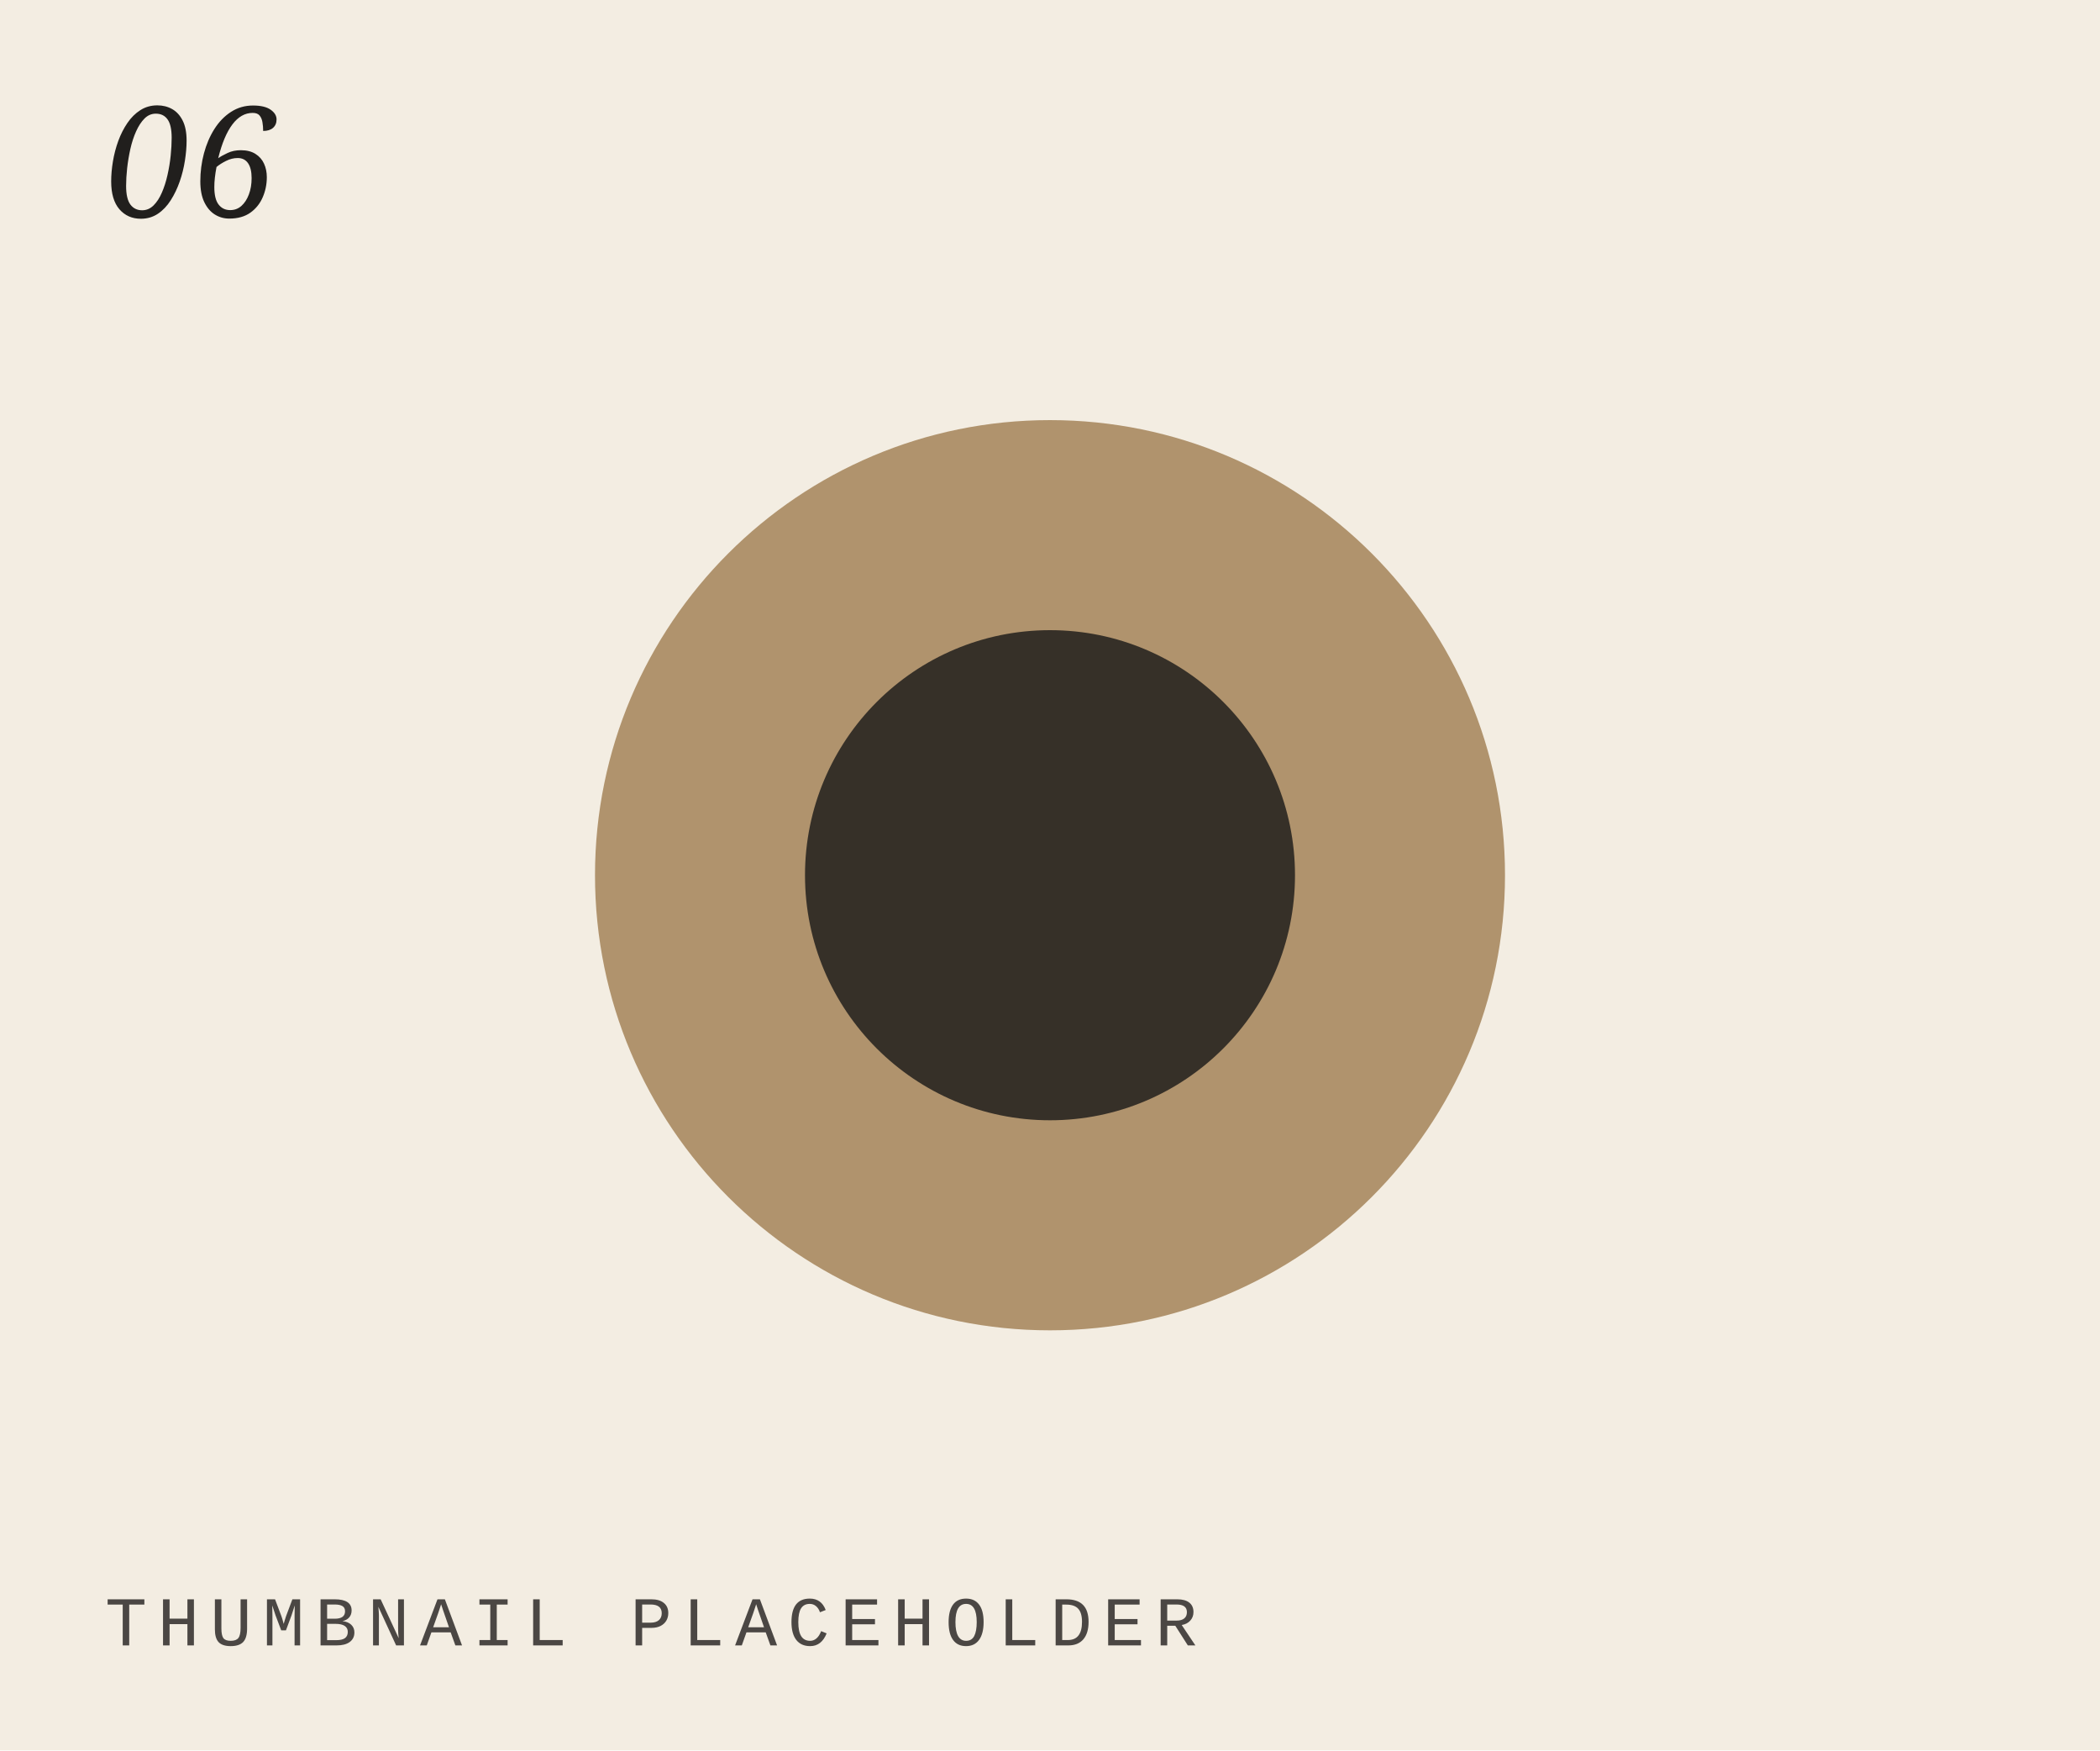
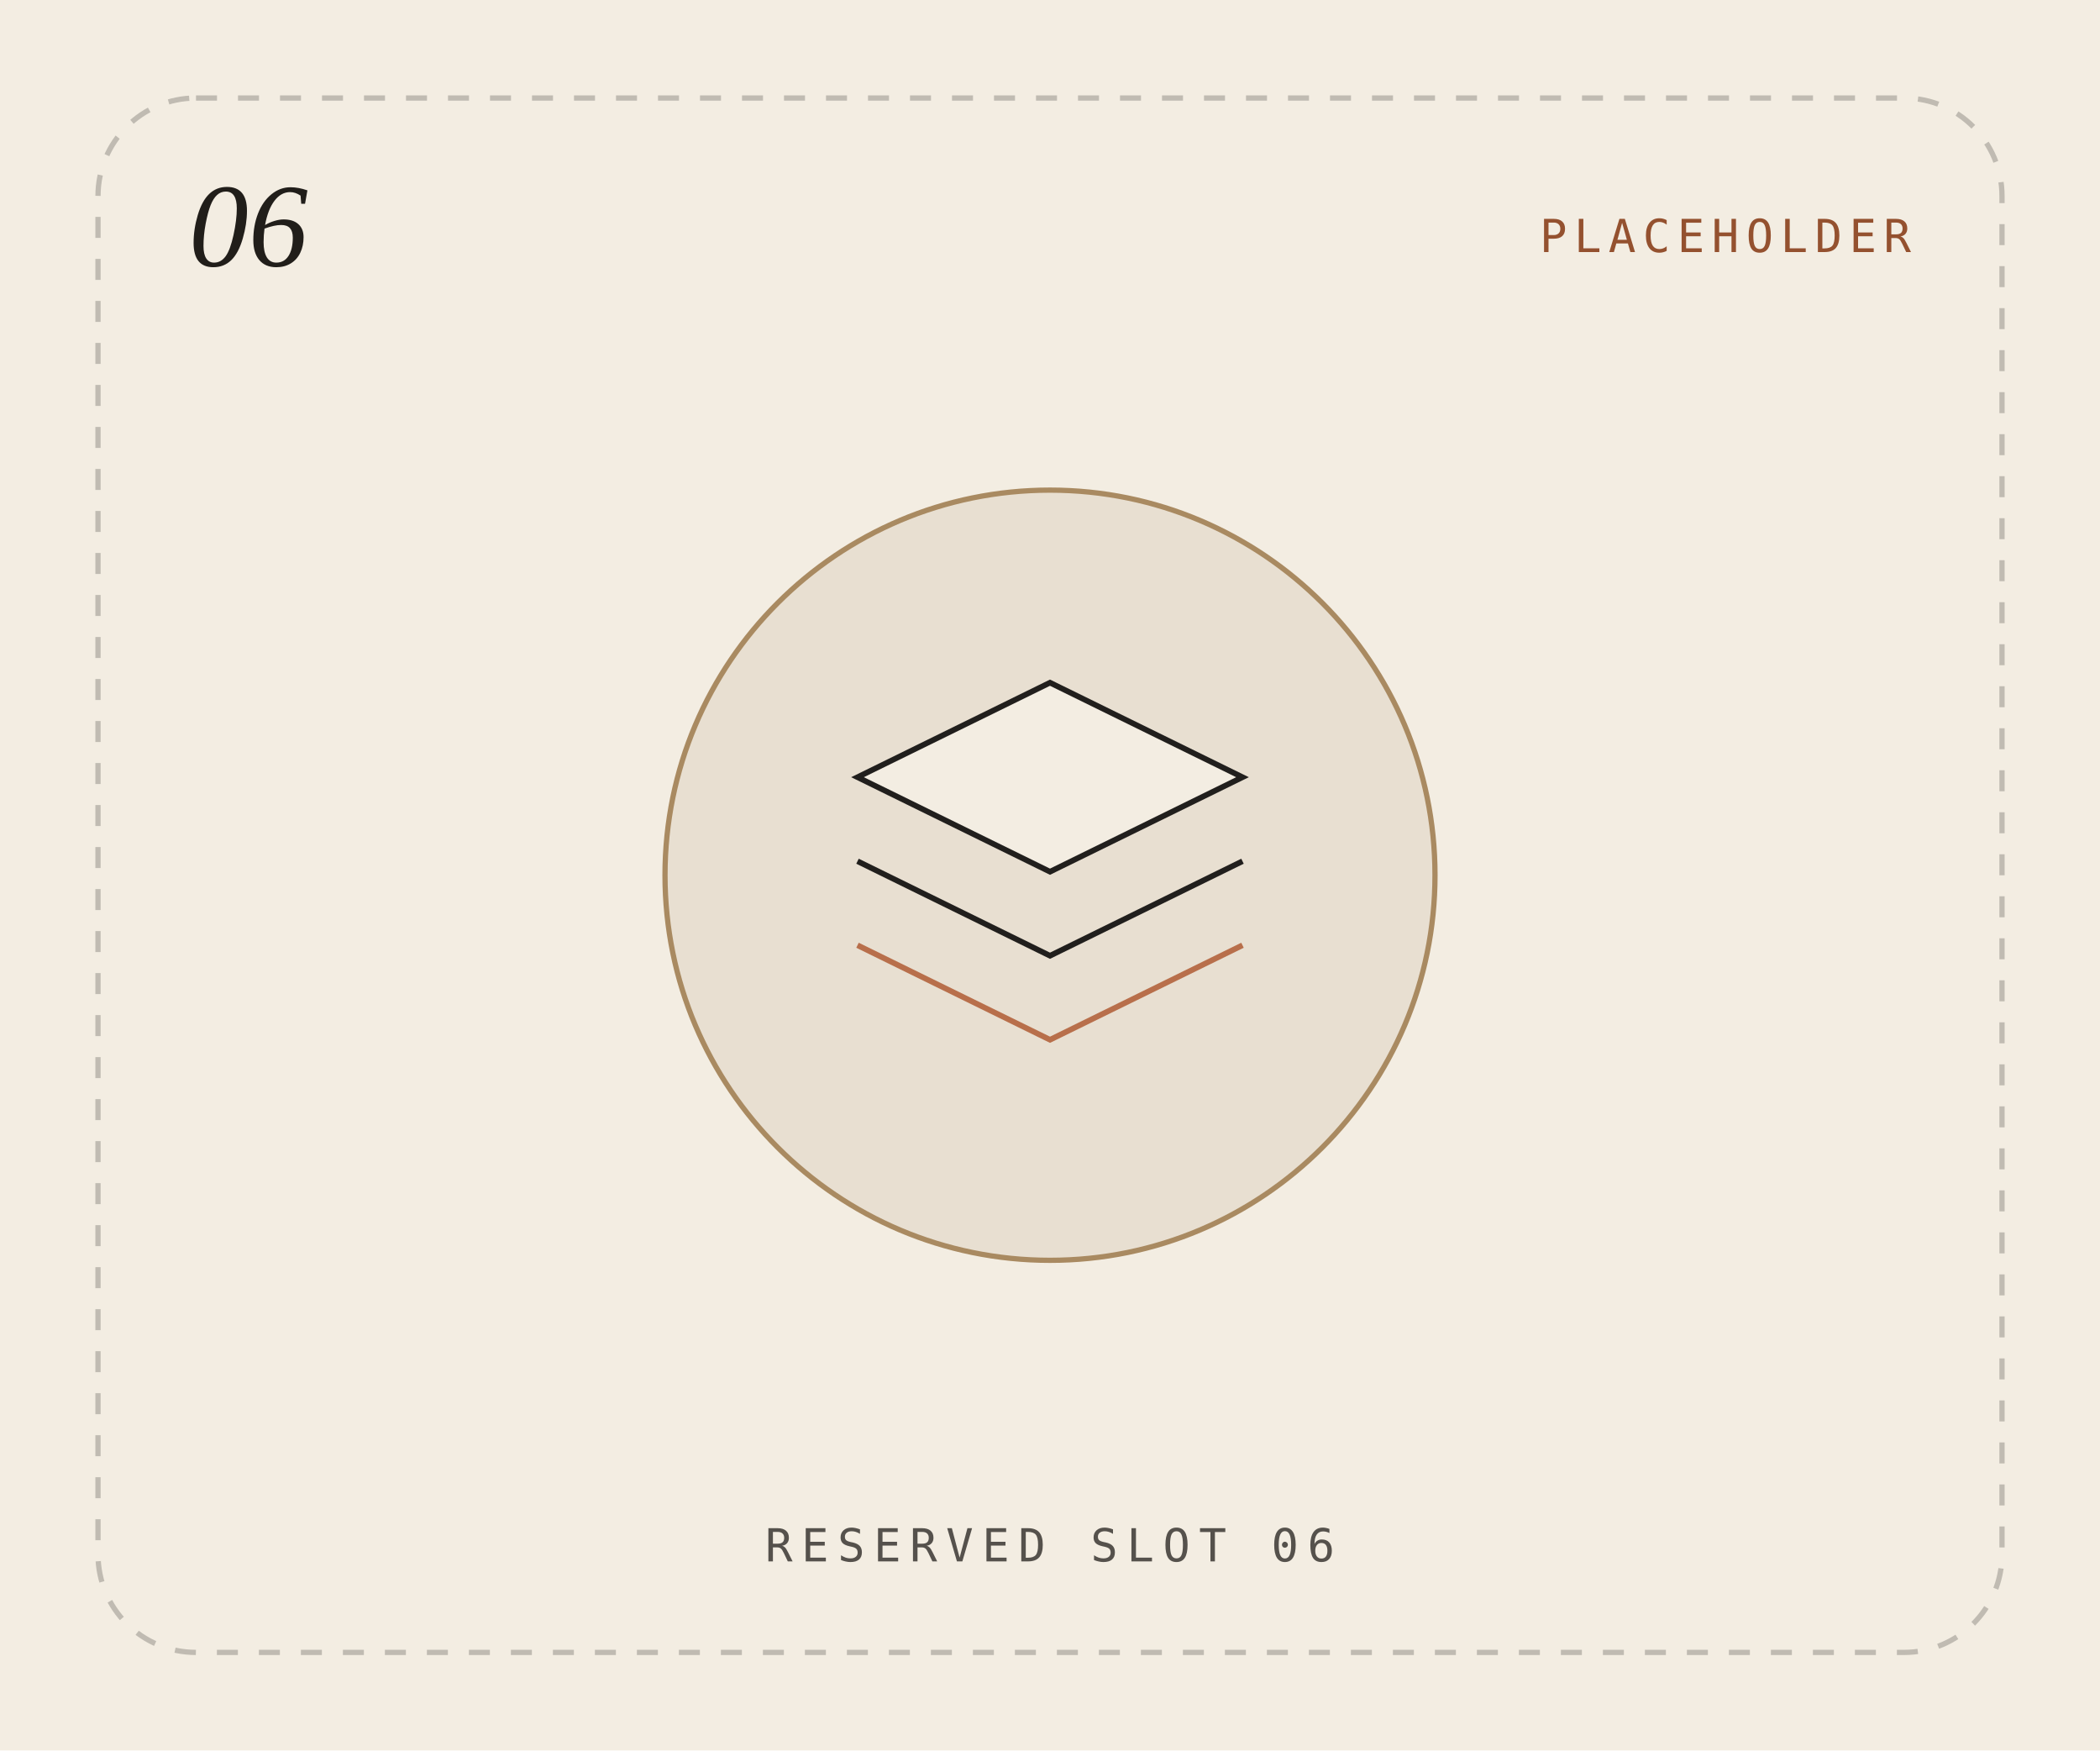
- <svg xmlns="http://www.w3.org/2000/svg" viewBox="0 0 600 500" width="600" height="500" role="img" aria-label="Project thumbnail placeholder 06">
+ <svg xmlns="http://www.w3.org/2000/svg" viewBox="0 0 600 500" width="600" height="500" role="img" aria-label="06 — Project Placeholder 06">
  <rect width="600" height="500" fill="#F3EDE2" />
-   <circle cx="300" cy="250" r="130" fill="#A98A61" fill-opacity=".9" />
-   <circle cx="300" cy="250" r="70" fill="#211F1D" fill-opacity=".85" />
-   <text x="30" y="62" font-family="Georgia,serif" font-size="44" font-style="italic" fill="#211F1D">06</text>
-   <text x="30" y="470" font-family="Courier New,monospace" font-size="20" letter-spacing="3" fill="#211F1D" fill-opacity=".8">THUMBNAIL PLACEHOLDER</text>
+   <rect x="28" y="28" width="544" height="444" rx="28" fill="none" stroke="#211E1A" stroke-opacity="0.24" stroke-dasharray="6 6" stroke-width="1.5" />
+   <circle cx="300" cy="250" r="110" fill="#E8DFD1" stroke="#A98A61" stroke-width="1.5" />
+   <g stroke="#211F1D" stroke-width="1.6" fill="none">
+     <polygon points="300,195 355,222 300,249 245,222" fill="#F3EDE2" />
+     <polyline points="245,246 300,273 355,246" />
+     <polyline points="245,270 300,297 355,270" stroke="#B86F4B" />
+   </g>
+   <text x="54" y="76" font-family="Georgia, 'Times New Roman', serif" font-size="34" font-style="italic" fill="#211E1A">06</text>
+   <text x="546" y="72" text-anchor="end" font-family="Consolas, monospace" font-size="13" letter-spacing="2" fill="#94512F">PLACEHOLDER</text>
+   <text x="300" y="446" text-anchor="middle" font-family="Consolas, monospace" font-size="13" letter-spacing="2.5" fill="#211E1A" fill-opacity="0.75">RESERVED SLOT 06</text>
</svg>
